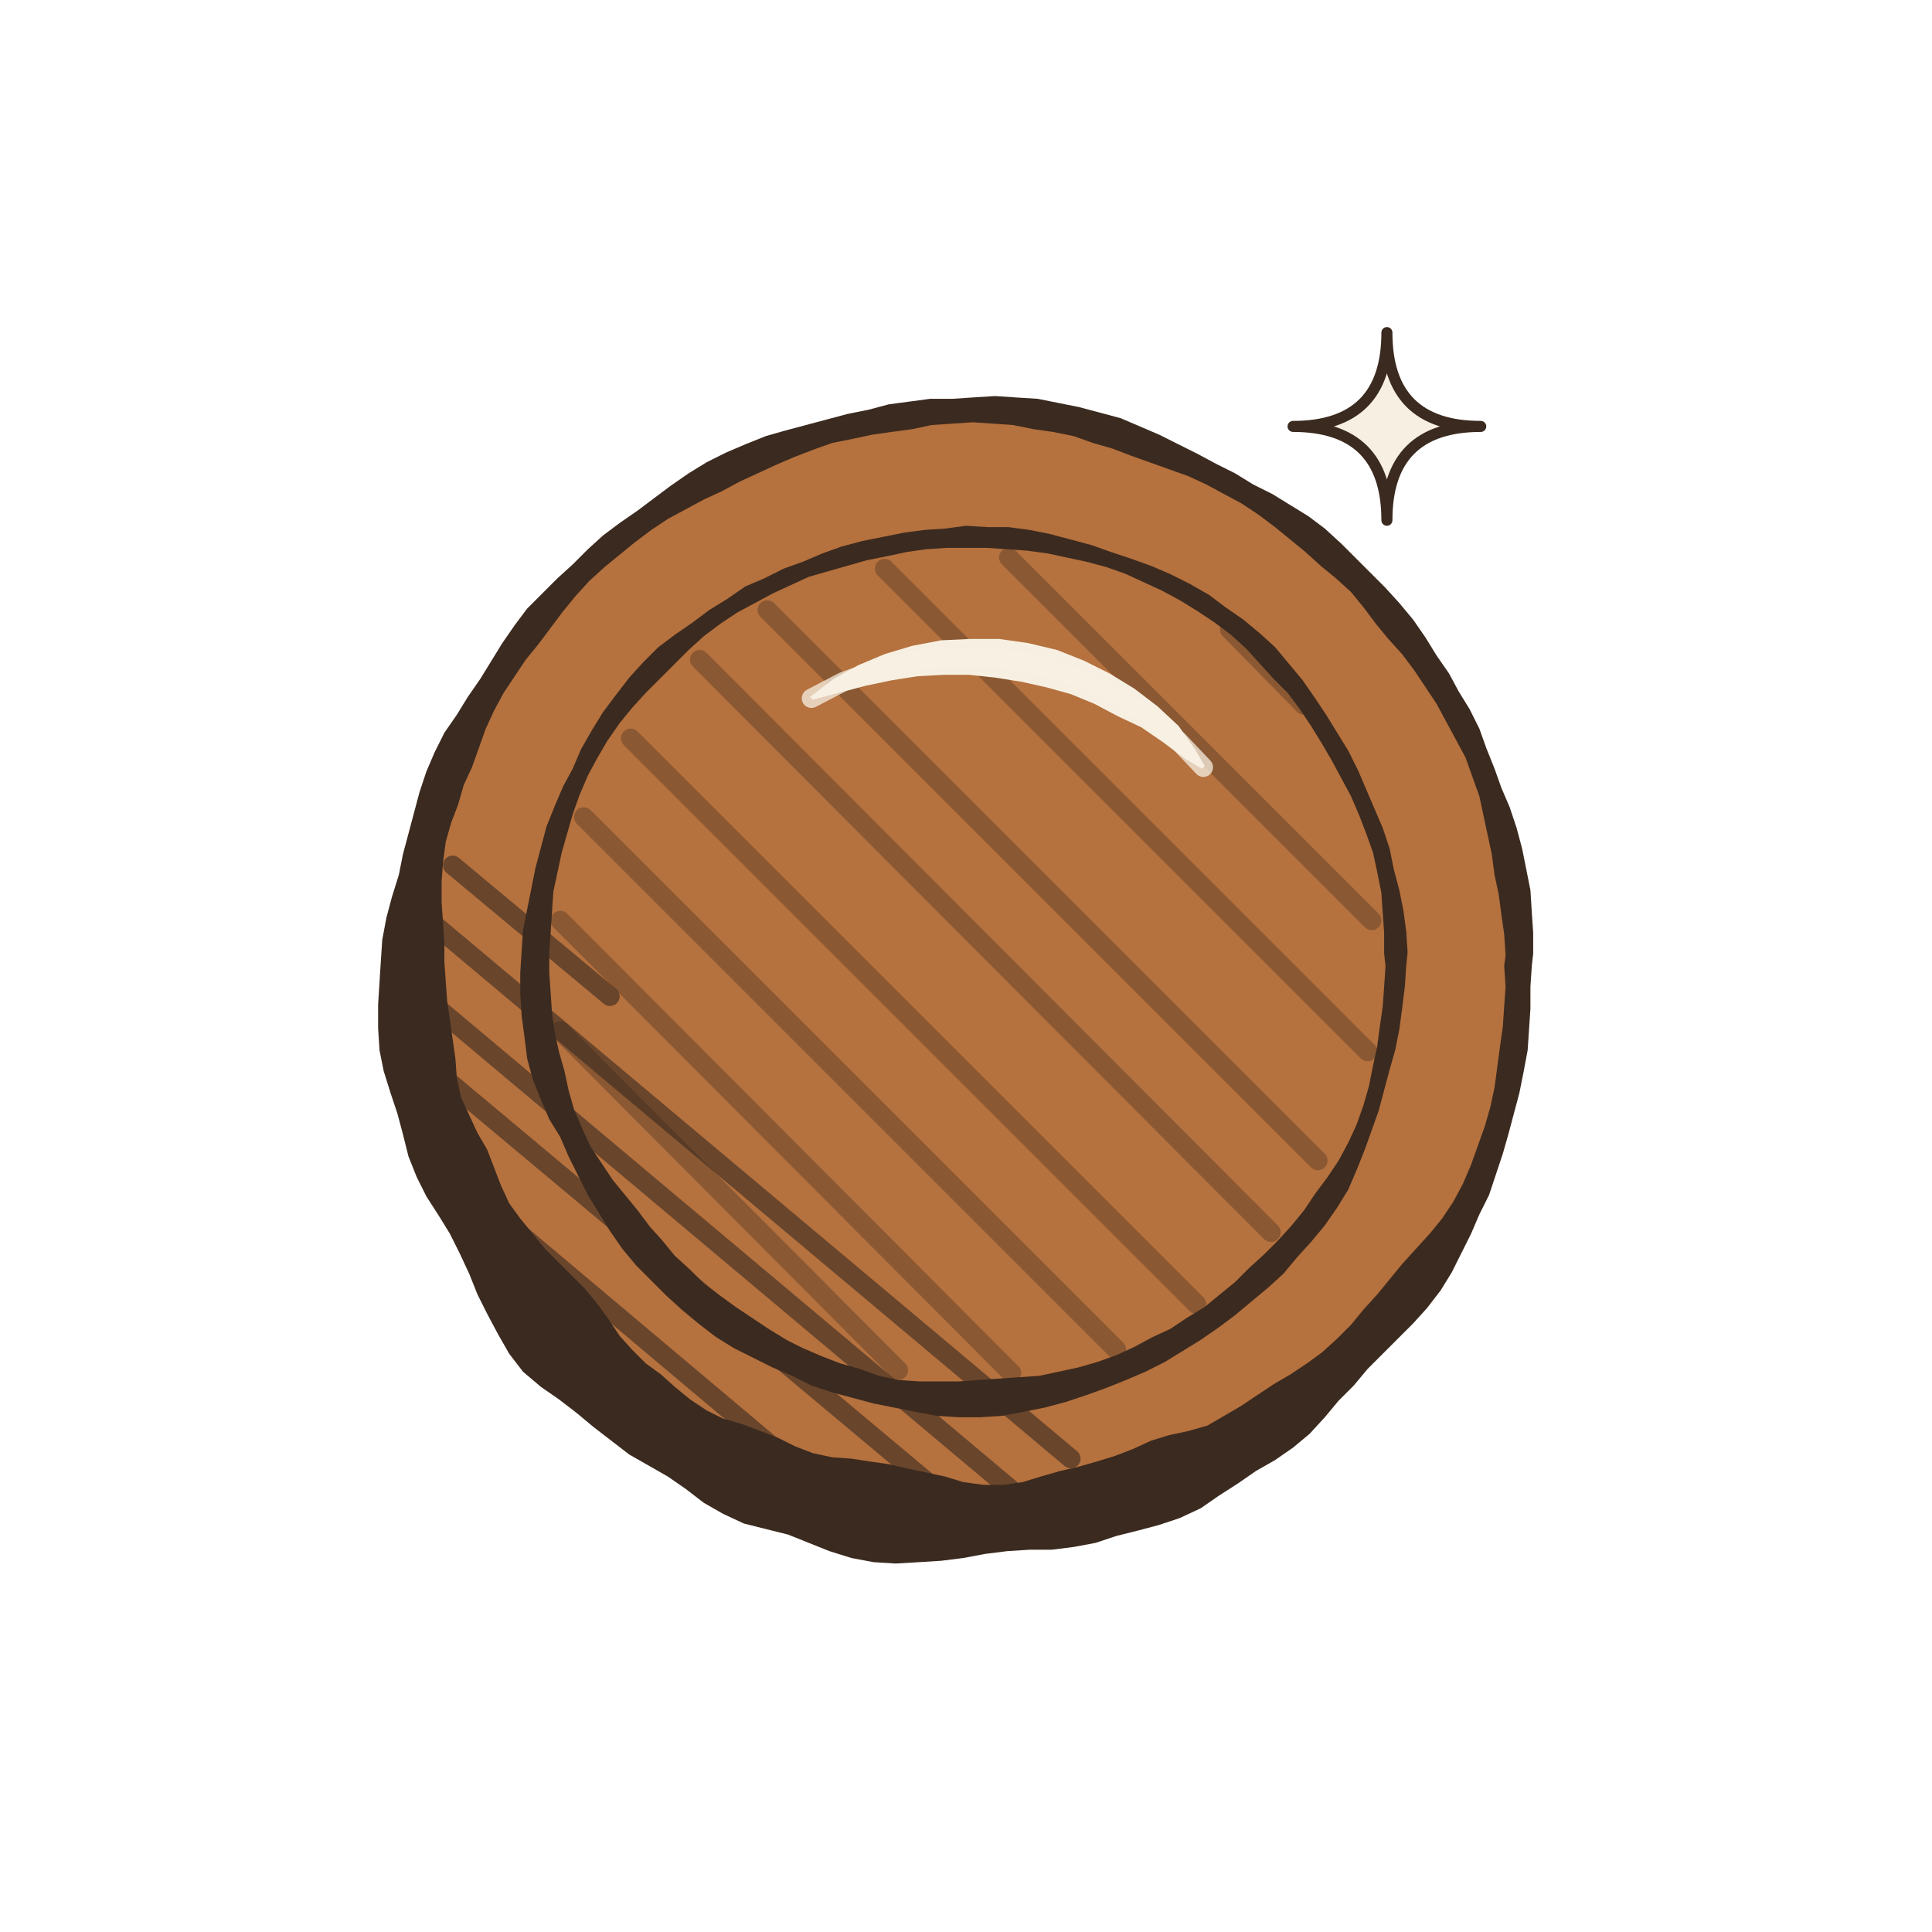
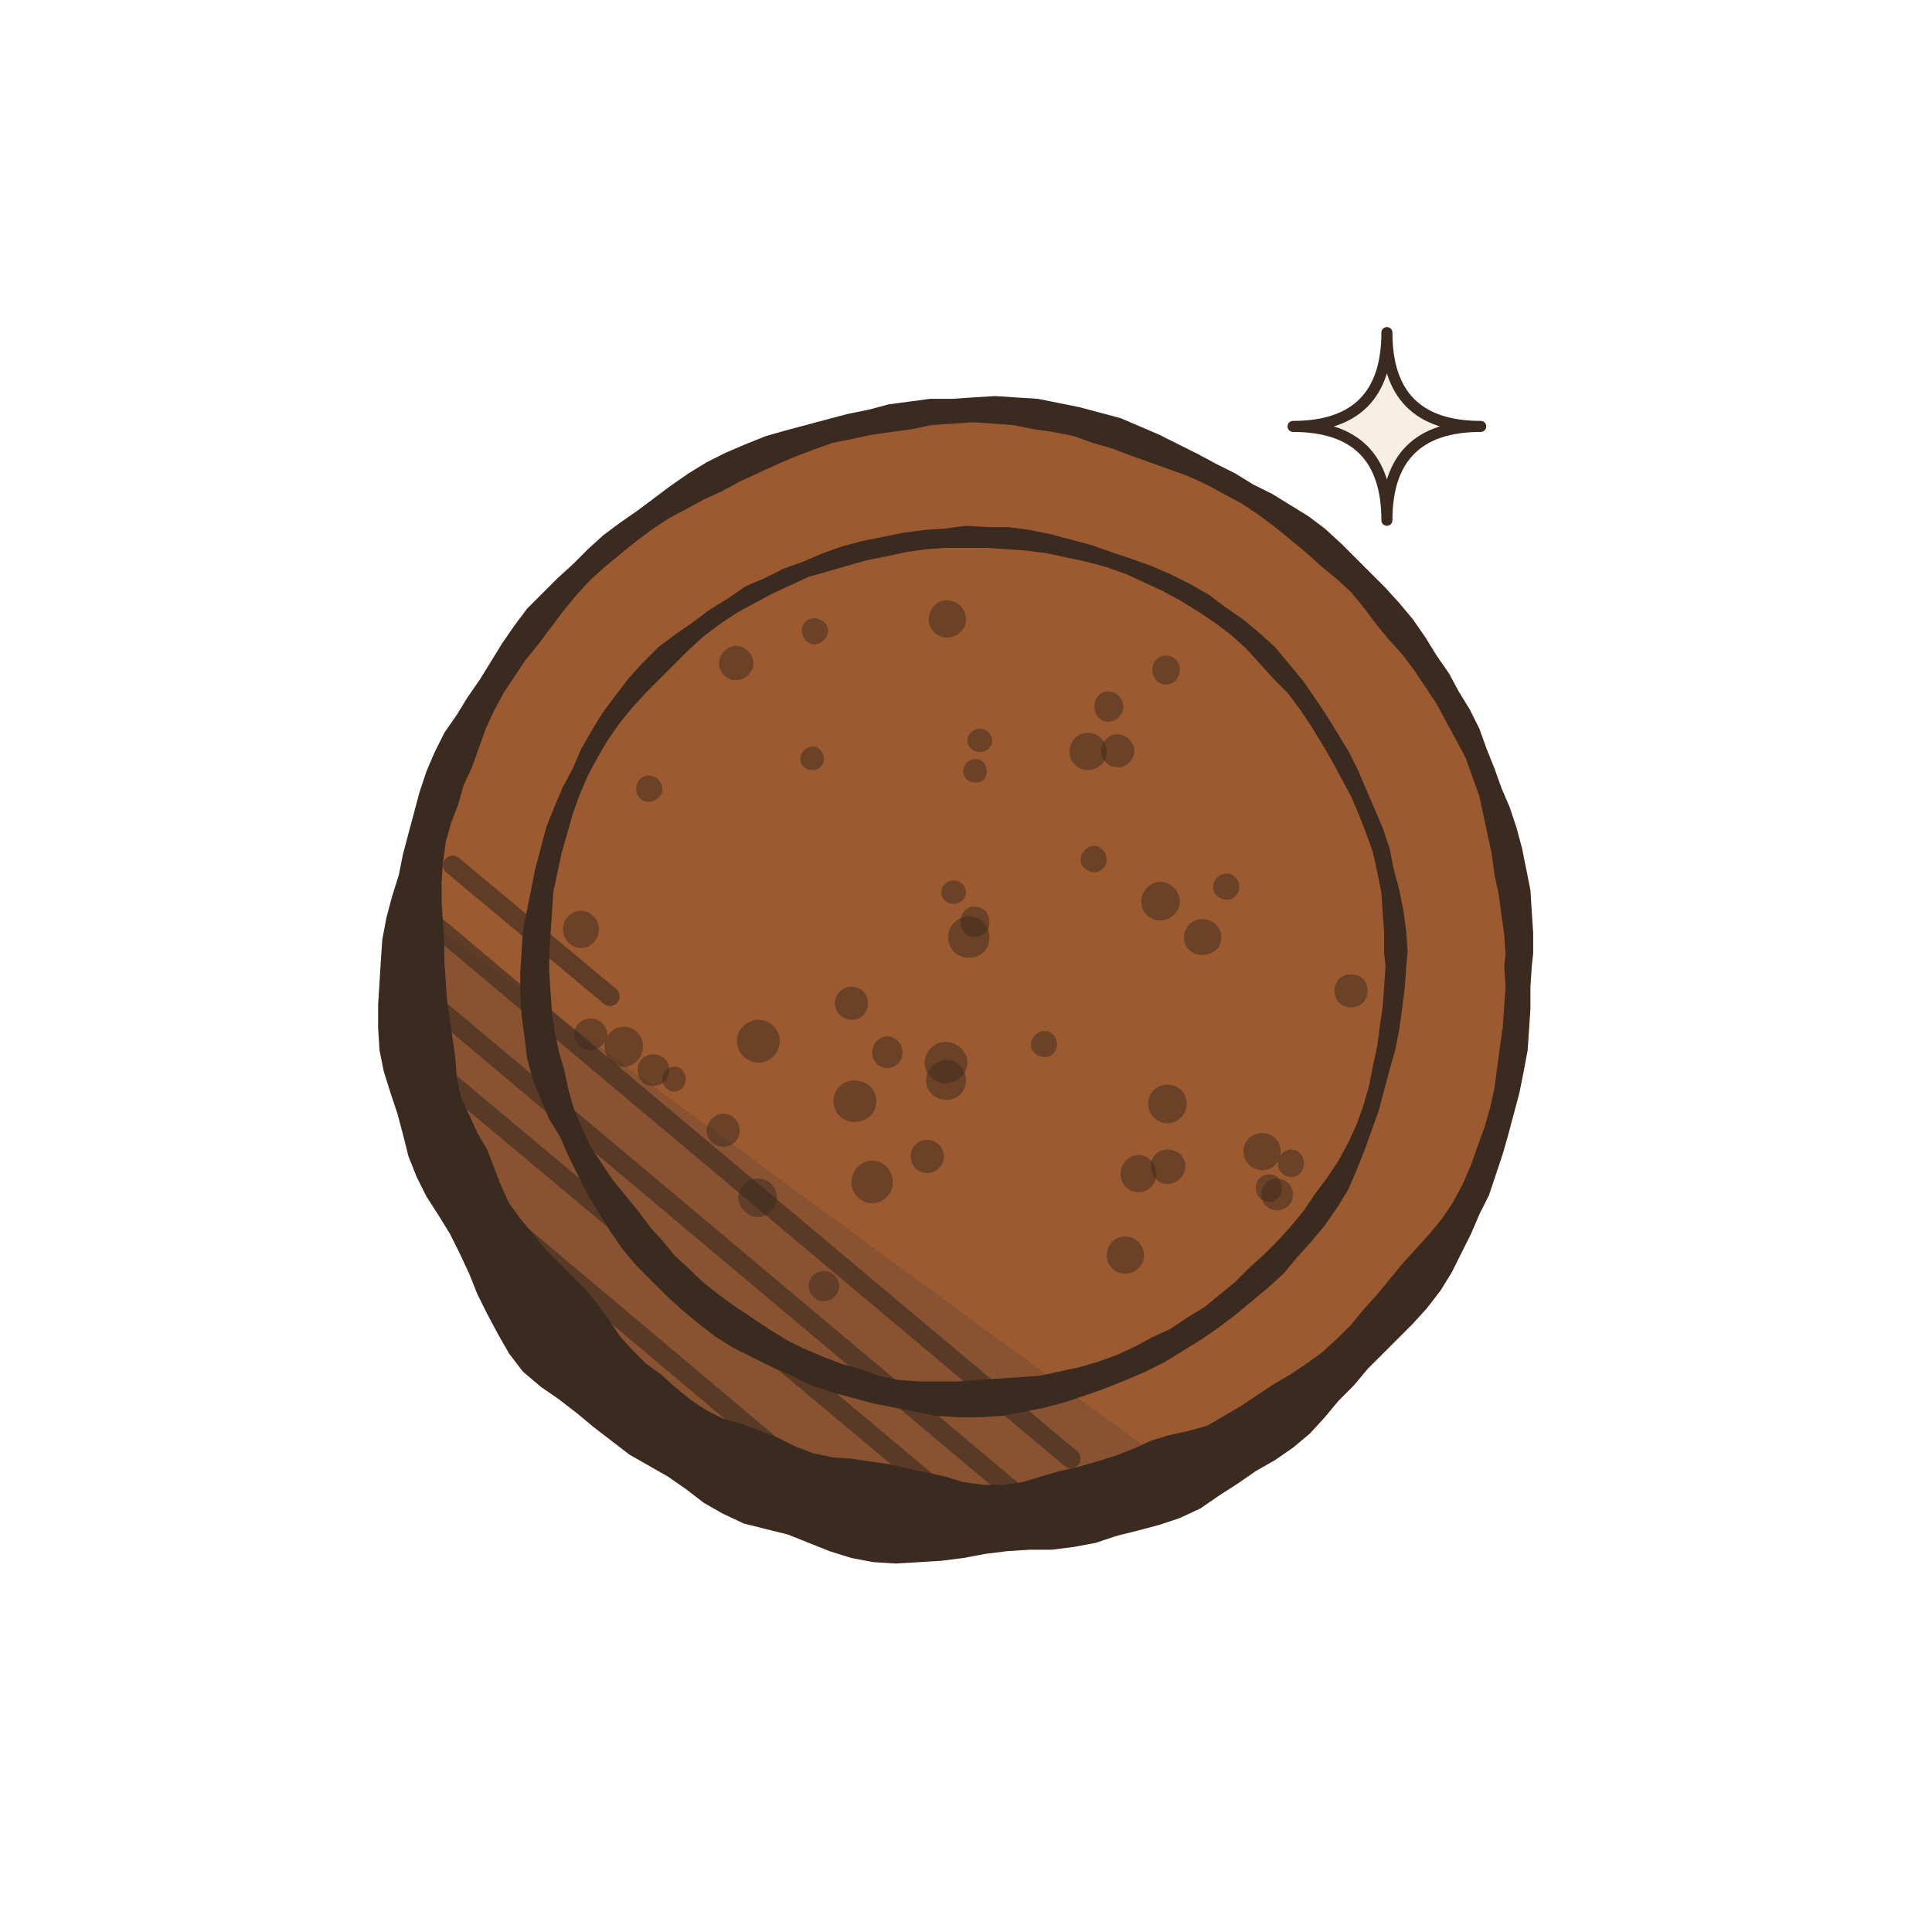
<svg xmlns="http://www.w3.org/2000/svg" viewBox="0 0 140 140" width="140" height="140">
-   <path d="M110 70C110 92.1 92.1 110 70 110C47.9 110 30 92.1 30 70C30 47.9 47.9 30 70 30C92.1 30 110 47.9 110 70Z" fill="#B5713E" />
-   <path d="M89.1 45.6L94.5 51.1M73.1 40.4L99.4 66.7M64.1 41.2L99.1 76.2M55.6 44.2L95.5 84.1M50.7 47.8L92.1 89.3M45.7 53.5L86.7 94.5M42.3 59.2L80.9 97.8M40.6 66.7L73.3 99.5M40.6 74.7L65.1 99.3M46.5 90.6L49.4 93.5" fill="none" stroke="#3B2A1F" stroke-opacity="0.35" stroke-width="1.4" stroke-linecap="round" />
+   <path d="M110 70C110 92.1 92.1 110 70 110C47.9 110 30 92.1 30 70C30 47.9 47.9 30 70 30C92.1 30 110 47.9 110 70Z" fill="#9C5A30" />
+   <clipPath id="c48">
+     <path d="M110 70C110 92.1 92.1 110 70 110C47.9 110 30 92.1 30 70C30 47.9 47.9 30 70 30C92.1 30 110 47.9 110 70Z" />
+   </clipPath>
+   <path d="M30 66L90 110L30 110Z" fill="#5B4333" fill-opacity="0.3" clip-path="url(#c48)" />
+   <path d="M56.5 75.4C56.5 76.3 55.8 77 55 77C54.1 77 53.4 76.3 53.4 75.4C53.4 74.6 54.1 73.9 55 73.9C55.8 73.9 56.5 74.6 56.5 75.4Z" fill="#3B2A1F" fill-opacity="0.5" />
+   <path d="M63.5 79.8C63.5 80.7 62.8 81.3 61.9 81.3C61.1 81.3 60.4 80.7 60.4 79.8C60.4 78.9 61.1 78.3 61.9 78.3C62.8 78.3 63.5 78.9 63.5 79.8Z" fill="#3B2A1F" fill-opacity="0.5" />
+   <path d="M60 45.7C60 46.2 59.5 46.7 59 46.7C58.5 46.7 58.1 46.2 58.1 45.7C58.1 45.2 58.5 44.8 59 44.8C59.5 44.8 60 45.2 60 45.7Z" fill="#3B2A1F" fill-opacity="0.5" />
+   <path d="M85.5 48.5C85.5 49.1 85.1 49.6 84.5 49.6C83.9 49.6 83.5 49.1 83.5 48.5C83.5 48 83.9 47.5 84.5 47.5C85.1 47.5 85.5 48 85.5 48.5Z" fill="#3B2A1F" fill-opacity="0.5" />
+   <path d="M48 57.2C48 57.7 47.5 58.1 47 58.1C46.5 58.1 46.1 57.7 46.1 57.2C46.1 56.6 46.5 56.2 47 56.2C47.5 56.2 48 56.6 48 57.2Z" fill="#3B2A1F" fill-opacity="0.5" />
+   <path d="M70.1 77C70.1 77.8 69.4 78.5 68.5 78.5C67.7 78.5 67 77.8 67 77C67 76.2 67.7 75.5 68.5 75.5C69.4 75.5 70.1 76.2 70.1 77Z" fill="#3B2A1F" fill-opacity="0.5" />
+   <path d="M71.5 55.9C71.5 56.4 71.2 56.7 70.7 56.7C70.2 56.7 69.8 56.4 69.8 55.9C69.8 55.4 70.2 55 70.7 55C71.2 55 71.5 55.4 71.5 55.9Z" fill="#3B2A1F" fill-opacity="0.5" />
+   <path d="M70 44.9C70 45.6 69.4 46.2 68.6 46.2C67.9 46.2 67.3 45.6 67.3 44.9C67.3 44.1 67.9 43.5 68.6 43.5C69.4 43.5 70 44.1 70 44.9Z" fill="#3B2A1F" fill-opacity="0.5" />
+   <path d="M94.5 84.3C94.5 84.8 94.1 85.3 93.6 85.3C93 85.3 92.6 84.8 92.6 84.3C92.6 83.8 93 83.3 93.6 83.3C94.1 83.3 94.5 83.8 94.5 84.3Z" fill="#3B2A1F" fill-opacity="0.5" />
+   <path d="M49.7 78.2C49.7 78.7 49.3 79.1 48.9 79.1C48.4 79.1 48 78.7 48 78.2C48 77.7 48.4 77.3 48.9 77.3C49.3 77.3 49.7 77.7 49.7 78.2Z" fill="#3B2A1F" fill-opacity="0.5" />
+   <path d="M80.2 62.3C80.2 62.8 79.8 63.2 79.3 63.2C78.8 63.2 78.3 62.8 78.3 62.3C78.3 61.8 78.8 61.3 79.3 61.3C79.8 61.3 80.2 61.8 80.2 62.3Z" fill="#3B2A1F" fill-opacity="0.5" />
+   <path d="M82.2 54.4C82.2 55.1 81.6 55.6 81 55.6C80.3 55.6 79.8 55.1 79.8 54.4C79.8 53.8 80.3 53.2 81 53.2C81.6 53.2 82.2 53.8 82.2 54.4Z" fill="#3B2A1F" fill-opacity="0.5" />
+   <path d="M93.7 86.6C93.7 87.2 93.2 87.7 92.5 87.7C91.9 87.7 91.4 87.2 91.4 86.6C91.4 85.9 91.9 85.4 92.5 85.4C93.2 85.4 93.7 85.9 93.7 86.6Z" fill="#3B2A1F" fill-opacity="0.5" />
+   <path d="M88.5 67.9C88.5 68.7 87.9 69.2 87.1 69.2C86.4 69.2 85.8 68.7 85.8 67.9C85.8 67.2 86.4 66.6 87.1 66.6C87.9 66.6 88.5 67.2 88.5 67.9Z" fill="#3B2A1F" fill-opacity="0.5" />
+   <path d="M81.4 51.2C81.4 51.8 80.9 52.3 80.3 52.3C79.7 52.3 79.3 51.8 79.3 51.2C79.3 50.6 79.7 50.1 80.3 50.1C80.9 50.1 81.4 50.6 81.4 51.2Z" fill="#3B2A1F" fill-opacity="0.5" />
+   <path d="M68.4 83.8C68.4 84.5 67.8 85 67.2 85C66.5 85 66 84.5 66 83.8C66 83.1 66.5 82.6 67.2 82.6C67.8 82.6 68.4 83.1 68.4 83.8Z" fill="#3B2A1F" fill-opacity="0.5" />
+   <path d="M76.6 75.7C76.6 76.2 76.2 76.6 75.7 76.6C75.2 76.6 74.7 76.2 74.7 75.7C74.7 75.2 75.2 74.7 75.7 74.7C76.2 74.7 76.6 75.2 76.6 75.7Z" fill="#3B2A1F" fill-opacity="0.5" />
+   <path d="M71.7 67.9C71.7 68.8 71.1 69.4 70.2 69.4C69.4 69.4 68.7 68.8 68.7 67.9C68.7 67.1 69.4 66.4 70.2 66.4C71.1 66.4 71.7 67.1 71.7 67.9Z" fill="#3B2A1F" fill-opacity="0.5" />
+   <path d="M59.7 55C59.7 55.5 59.3 55.8 58.9 55.8C58.4 55.8 58 55.5 58 55C58 54.5 58.4 54.1 58.9 54.1C59.3 54.1 59.7 54.5 59.7 55Z" fill="#3B2A1F" fill-opacity="0.5" />
+   <path d="M70 64.7C70 65.1 69.6 65.5 69.1 65.5C68.6 65.5 68.2 65.1 68.2 64.7C68.2 64.2 68.6 63.8 69.1 63.8C69.6 63.8 70 64.2 70 64.7Z" fill="#3B2A1F" fill-opacity="0.5" />
+   <path d="M83.8 85.1C83.8 85.8 83.2 86.4 82.5 86.4C81.8 86.4 81.2 85.8 81.2 85.1C81.2 84.3 81.8 83.7 82.5 83.7C83.2 83.7 83.8 84.3 83.8 85.1Z" fill="#3B2A1F" fill-opacity="0.5" />
+   <path d="M71.9 53.7C71.9 54.1 71.5 54.5 71 54.5C70.5 54.5 70.1 54.1 70.1 53.7C70.1 53.2 70.5 52.8 71 52.8C71.5 52.8 71.9 53.2 71.9 53.7Z" fill="#3B2A1F" fill-opacity="0.5" />
+   <path d="M60.8 93.2C60.8 93.8 60.3 94.3 59.7 94.3C59.1 94.3 58.6 93.8 58.6 93.2C58.6 92.6 59.1 92.1 59.7 92.1C60.3 92.1 60.8 92.6 60.8 93.2Z" fill="#3B2A1F" fill-opacity="0.5" />
+   <path d="M85.5 65.3C85.5 66.1 84.8 66.7 84.1 66.7C83.3 66.7 82.7 66.1 82.7 65.3C82.7 64.6 83.3 63.9 84.1 63.9C84.8 63.9 85.5 64.6 85.5 65.3Z" fill="#3B2A1F" fill-opacity="0.5" />
+   <path d="M71.7 66.8C71.7 67.4 71.3 67.9 70.6 67.9C70 67.9 69.6 67.4 69.6 66.8C69.6 66.2 70 65.7 70.6 65.7C71.3 65.7 71.7 66.2 71.7 66.8Z" fill="#3B2A1F" fill-opacity="0.5" />
+   <path d="M44 74.9C44 75.6 43.4 76.1 42.8 76.1C42.2 76.1 41.6 75.6 41.6 74.9C41.6 74.3 42.2 73.8 42.8 73.8C43.4 73.8 44 74.3 44 74.9Z" fill="#3B2A1F" fill-opacity="0.5" />
+   <path d="M56.3 86.8C56.3 87.5 55.7 88.2 54.9 88.2C54.2 88.2 53.5 87.5 53.5 86.8C53.5 86 54.2 85.4 54.9 85.4C55.7 85.4 56.3 86 56.3 86.8Z" fill="#3B2A1F" fill-opacity="0.5" />
+   <path d="M54.6 48.1C54.6 48.7 54 49.3 53.3 49.3C52.7 49.3 52.1 48.7 52.1 48.1C52.1 47.4 52.7 46.8 53.3 46.8C54 46.8 54.6 47.4 54.6 48.1Z" fill="#3B2A1F" fill-opacity="0.5" />
+   <path d="M53.6 81.9C53.6 82.6 53.1 83.1 52.4 83.1C51.8 83.1 51.2 82.6 51.2 81.9C51.2 81.3 51.8 80.7 52.4 80.7C53.1 80.7 53.6 81.3 53.6 81.9Z" fill="#3B2A1F" fill-opacity="0.5" />
+   <path d="M62.9 72.7C62.9 73.4 62.4 73.9 61.7 73.9C61.1 73.9 60.5 73.4 60.5 72.7C60.5 72 61.1 71.5 61.7 71.5C62.4 71.5 62.9 72 62.9 72.7Z" fill="#3B2A1F" fill-opacity="0.5" />
+   <path d="M89.8 64.3C89.8 64.8 89.4 65.2 88.9 65.2C88.4 65.2 87.9 64.8 87.9 64.3C87.9 63.7 88.4 63.3 88.9 63.3C89.4 63.3 89.8 63.7 89.8 64.3Z" fill="#3B2A1F" fill-opacity="0.5" />
+   <path d="M92.8 83.4C92.8 84.2 92.2 84.8 91.5 84.8C90.7 84.8 90.1 84.2 90.1 83.4C90.1 82.7 90.7 82.1 91.5 82.1C92.2 82.1 92.8 82.7 92.8 83.4Z" fill="#3B2A1F" fill-opacity="0.5" />
+   <path d="M86 80C86 80.7 85.4 81.4 84.6 81.4C83.8 81.4 83.2 80.7 83.2 80C83.2 79.2 83.8 78.6 84.6 78.6C85.4 78.6 86 79.2 86 80Z" fill="#3B2A1F" fill-opacity="0.5" />
+   <path d="M92.9 86.1C92.9 86.6 92.5 87.1 92 87.1C91.4 87.1 91 86.6 91 86.1C91 85.5 91.4 85.1 92 85.1C92.5 85.1 92.9 85.5 92.9 86.1Z" fill="#3B2A1F" fill-opacity="0.5" />
+   <path d="M85.9 84.5C85.9 85.2 85.3 85.8 84.6 85.8C83.9 85.8 83.4 85.2 83.4 84.5C83.4 83.8 83.9 83.3 84.6 83.3C85.3 83.3 85.9 83.8 85.9 84.5Z" fill="#3B2A1F" fill-opacity="0.5" />
+   <path d="M46.6 75.8C46.6 76.6 46 77.3 45.2 77.3C44.4 77.3 43.8 76.6 43.8 75.8C43.8 75.1 44.4 74.4 45.2 74.4C46 74.4 46.6 75.1 46.6 75.8Z" fill="#3B2A1F" fill-opacity="0.5" />
+   <path d="M65.4 76.3C65.4 76.9 64.9 77.4 64.3 77.4C63.7 77.4 63.2 76.9 63.2 76.3C63.2 75.6 63.7 75.1 64.3 75.1C64.9 75.1 65.4 75.6 65.4 76.3Z" fill="#3B2A1F" fill-opacity="0.5" />
+   <path d="M48.5 77.5C48.5 78.2 48 78.7 47.3 78.7C46.7 78.7 46.2 78.2 46.2 77.5C46.2 76.9 46.7 76.4 47.3 76.4C48 76.4 48.5 76.9 48.5 77.5Z" fill="#3B2A1F" fill-opacity="0.5" />
+   <path d="M80.2 54.5C80.2 55.2 79.6 55.8 78.8 55.8C78.1 55.8 77.5 55.2 77.5 54.5C77.5 53.7 78.1 53.1 78.8 53.1C79.6 53.1 80.2 53.7 80.2 54.5Z" fill="#3B2A1F" fill-opacity="0.5" />
+   <path d="M82.9 91C82.9 91.7 82.3 92.3 81.5 92.3C80.8 92.3 80.2 91.7 80.2 91C80.2 90.2 80.8 89.6 81.5 89.6C82.3 89.6 82.9 90.2 82.9 91Z" fill="#3B2A1F" fill-opacity="0.5" />
+   <path d="M43.4 67.3C43.4 68.1 42.8 68.7 42.1 68.7C41.4 68.7 40.8 68.1 40.8 67.3C40.8 66.6 41.4 66 42.1 66C42.8 66 43.4 66.6 43.4 67.3Z" fill="#3B2A1F" fill-opacity="0.5" />
+   <path d="M70 78.3C70 79.1 69.4 79.7 68.6 79.7C67.8 79.7 67.1 79.1 67.1 78.3C67.1 77.5 67.8 76.8 68.6 76.8C69.4 76.8 70 77.5 70 78.3Z" fill="#3B2A1F" fill-opacity="0.5" />
+   <path d="M64.7 85.7C64.7 86.5 64 87.2 63.2 87.2C62.4 87.2 61.7 86.5 61.7 85.7C61.7 84.8 62.4 84.1 63.2 84.1C64 84.1 64.7 84.8 64.7 85.7Z" fill="#3B2A1F" fill-opacity="0.5" />
+   <path d="M99.1 71.8C99.1 72.5 98.6 73 97.9 73C97.2 73 96.7 72.5 96.7 71.8C96.7 71.1 97.2 70.6 97.9 70.6C98.6 70.6 99.1 71.1 99.1 71.8Z" fill="#3B2A1F" fill-opacity="0.5" />
  <path d="M32.8 62.7L44.2 72.2M31.6 67.1L77.6 105.7M31.3 72.7L73.7 108.3M32.3 78.2L68.4 108.4M34.8 87L59.4 107.7" fill="none" stroke="#3B2A1F" stroke-opacity="0.62" stroke-width="1.4" stroke-linecap="round" />
-   <path d="M58.7 50.5L60.4 49.2L62.2 48.2L64.1 47.4L66.1 46.8L68.2 46.4L70.3 46.3L72.4 46.3L74.5 46.6L76.6 47.1L78.6 47.9L80.4 48.8L82.2 49.9L83.9 51.2L85.4 52.6L86.6 54.3L87.3 55.5L87.1 55.7L85.9 55L84.3 53.8L82.7 52.7L81 51.9L79.3 51L77.6 50.3L75.8 49.8L74 49.4L72.1 49.1L70.2 48.9L68.4 48.9L66.5 49L64.6 49.3L62.7 49.7L60.8 50.2L58.9 50.7Z" fill="#F7F0E2" />
-   <path d="M58.8 50.6L61.1 49.4L63.6 48.5L66.1 47.9L68.7 47.6L71.3 47.6L73.9 47.9L76.4 48.5L78.9 49.4L81.2 50.6L83.4 52L85.4 53.7L87.2 55.6" fill="none" stroke="#F7F0E2" stroke-opacity="0.75" stroke-width="1.4" stroke-linecap="round" />
  <path d="M111 70L110.9 71.5L110.9 73.1L110.8 74.6L110.7 76.1L110.4 77.7L110.1 79.2L109.7 80.7L109.3 82.2L108.9 83.6L108.4 85.1L107.9 86.6L107.2 88L106.6 89.4L105.9 90.8L105.2 92.2L104.4 93.5L103.4 94.8L102.4 95.9L101.3 97L100.2 98.1L99.1 99.2L98.1 100.4L97 101.5L96 102.7L94.9 103.9L93.7 104.9L92.4 105.8L91 106.6L89.7 107.5L88.3 108.4L87 109.3L85.5 110L84 110.5L82.5 110.9L80.9 111.3L79.4 111.8L77.8 112.1L76.2 112.3L74.6 112.3L73 112.4L71.4 112.6L69.8 112.9L68.2 113.1L66.6 113.2L64.9 113.3L63.3 113.2L61.7 112.9L60.1 112.4L58.6 111.8L57.1 111.2L55.5 110.8L53.9 110.4L52.4 109.7L51 108.9L49.7 107.9L48.4 107L47 106.2L45.6 105.4L44.3 104.4L43 103.4L41.8 102.4L40.5 101.4L39.2 100.5L37.9 99.4L36.9 98.1L36.1 96.7L35.3 95.2L34.6 93.8L34 92.3L33.3 90.8L32.6 89.4L31.8 88.1L30.9 86.7L30.2 85.3L29.6 83.8L29.2 82.2L28.8 80.7L28.3 79.2L27.8 77.6L27.5 76.1L27.4 74.5L27.4 72.8L27.5 71.2L27.6 69.6L27.7 68.1L28 66.5L28.4 65L28.9 63.4L29.2 61.9L29.6 60.4L30 58.9L30.4 57.4L30.9 55.9L31.5 54.5L32.2 53.1L33.1 51.8L33.9 50.5L34.8 49.2L35.6 47.9L36.4 46.6L37.3 45.3L38.2 44.1L39.3 43L40.4 41.9L41.5 40.9L42.6 39.8L43.7 38.8L44.9 37.9L46.2 37L47.4 36.1L48.6 35.2L49.9 34.3L51.2 33.5L52.6 32.8L54 32.2L55.5 31.6L56.9 31.2L58.4 30.8L59.9 30.4L61.4 30L62.9 29.7L64.4 29.3L65.9 29.1L67.4 28.9L69 28.9L70.5 28.8L72.1 28.7L73.6 28.8L75.2 28.9L76.7 29.2L78.2 29.5L79.7 29.9L81.2 30.3L82.6 30.9L84 31.5L85.4 32.2L86.8 32.9L88.1 33.6L89.5 34.3L90.8 35.1L92.2 35.8L93.5 36.6L94.8 37.4L96 38.3L97.2 39.4L98.2 40.4L99.3 41.5L100.4 42.6L101.4 43.7L102.4 44.9L103.3 46.2L104.1 47.5L105 48.8L105.7 50.1L106.5 51.4L107.2 52.8L107.7 54.2L108.3 55.7L108.8 57.1L109.4 58.5L109.9 60L110.3 61.5L110.6 63L110.9 64.5L111 66.1L111.1 67.6L111.1 69.1ZM109.1 69.2L109 67.7L108.8 66.3L108.6 64.8L108.3 63.4L108.1 61.9L107.8 60.5L107.5 59.1L107.2 57.7L106.7 56.3L106.2 54.9L105.5 53.6L104.8 52.3L104.1 51L103.3 49.8L102.5 48.6L101.6 47.4L100.6 46.3L99.7 45.2L98.8 44L97.9 42.9L96.8 41.9L95.7 41L94.6 40L93.5 39.1L92.4 38.2L91.2 37.3L90 36.5L88.7 35.8L87.4 35.1L86.1 34.5L84.7 34L83.3 33.5L81.9 33L80.6 32.5L79.2 32.1L77.8 31.6L76.3 31.3L74.9 31.1L73.4 30.8L72 30.7L70.5 30.6L69 30.7L67.5 30.8L66.1 31.1L64.6 31.3L63.2 31.5L61.8 31.8L60.3 32.1L58.9 32.6L57.6 33.1L56.2 33.7L54.9 34.3L53.6 34.9L52.3 35.6L51 36.2L49.7 36.9L48.4 37.6L47.2 38.4L46 39.3L44.9 40.2L43.8 41.1L42.7 42.1L41.7 43.2L40.8 44.3L39.9 45.5L39 46.7L38.1 47.8L37.3 49L36.5 50.2L35.8 51.5L35.2 52.8L34.7 54.2L34.2 55.6L33.6 56.9L33.2 58.3L32.7 59.6L32.3 61L32.1 62.5L32 63.9L32 65.4L32.1 66.8L32.2 68.3L32.2 69.7L32.3 71.1L32.4 72.5L32.6 73.9L32.8 75.3L33 76.7L33.1 78.1L33.4 79.5L34 80.8L34.6 82.1L35.3 83.3L35.8 84.6L36.3 85.9L36.9 87.2L37.7 88.3L38.6 89.4L39.5 90.5L40.5 91.5L41.5 92.5L42.4 93.4L43.3 94.5L44.1 95.6L44.9 96.8L45.8 97.8L46.8 98.8L47.9 99.6L48.9 100.5L50 101.4L51.2 102.2L52.4 102.8L53.8 103.2L55.1 103.7L56.4 104.2L57.6 104.8L58.9 105.3L60.3 105.6L61.7 105.7L63 105.9L64.4 106.1L65.7 106.4L67.1 106.7L68.5 107L69.8 107.4L71.3 107.6L72.7 107.6L74.1 107.4L75.4 107L76.8 106.6L78.1 106.3L79.5 105.9L80.8 105.5L82.1 105L83.4 104.4L84.7 104L86.1 103.7L87.5 103.3L88.7 102.6L89.9 101.9L91.1 101.1L92.3 100.3L93.5 99.6L94.7 98.8L95.8 98L96.9 97L97.9 96L98.8 94.9L99.8 93.8L100.7 92.7L101.6 91.6L102.6 90.5L103.6 89.4L104.5 88.3L105.3 87.1L106 85.8L106.6 84.4L107.1 83L107.6 81.6L108 80.2L108.3 78.8L108.5 77.3L108.7 75.8L108.9 74.4L109 72.9L109.1 71.5L109 70Z" fill="#3B2A1F" />
  <path d="M101.9 70L101.8 71.5L101.6 73.1L101.4 74.6L101.1 76.1L100.7 77.5L100.3 79L99.9 80.5L99.4 81.9L98.9 83.3L98.3 84.8L97.7 86.2L96.9 87.5L96 88.8L95 90L94 91.1L93 92.3L91.9 93.3L90.7 94.3L89.5 95.3L88.3 96.2L87 97.1L85.7 97.9L84.4 98.7L83 99.4L81.6 100L80.1 100.6L78.7 101.1L77.2 101.6L75.7 102L74.2 102.3L72.6 102.6L71 102.7L69.5 102.7L67.9 102.6L66.3 102.3L64.8 102L63.3 101.7L61.8 101.3L60.3 100.9L58.8 100.4L57.4 99.7L56 99.1L54.6 98.4L53.2 97.7L51.9 96.9L50.6 95.9L49.4 94.9L48.3 93.9L47.2 92.8L46.1 91.7L45.1 90.5L44.2 89.2L43.4 87.9L42.6 86.6L41.9 85.2L41.2 83.8L40.6 82.4L39.8 81.1L39.2 79.7L38.6 78.2L38.2 76.7L38 75.1L37.8 73.6L37.7 72L37.7 70.5L37.8 68.9L37.9 67.4L38.2 65.9L38.5 64.4L38.8 62.9L39.2 61.4L39.6 59.9L40.2 58.4L40.8 57L41.5 55.7L42.1 54.3L42.9 52.9L43.7 51.6L44.6 50.4L45.6 49.1L46.6 48L47.7 46.9L48.9 46L50.2 45.1L51.4 44.2L52.7 43.4L54 42.5L55.4 41.9L56.8 41.2L58.2 40.7L59.6 40.1L61 39.6L62.5 39.2L64 38.9L65.5 38.6L67 38.4L68.5 38.3L70 38.1L71.6 38.2L73.1 38.2L74.6 38.4L76.1 38.7L77.6 39.1L79.1 39.5L80.5 40L82 40.5L83.4 41L84.8 41.6L86.2 42.3L87.6 43.1L88.8 44L90.1 44.9L91.3 45.9L92.4 46.9L93.4 48.1L94.4 49.3L95.3 50.6L96.1 51.8L96.9 53.1L97.7 54.4L98.4 55.8L99 57.2L99.6 58.6L100.2 60L100.7 61.5L101 63L101.4 64.5L101.7 66L101.9 67.5L102 69ZM100.3 69.1L100.3 67.6L100.2 66.2L100.1 64.7L99.8 63.2L99.5 61.8L99 60.4L98.5 59.1L97.9 57.7L97.2 56.4L96.5 55.1L95.8 53.9L95 52.6L94.2 51.4L93.3 50.2L92.3 49.2L91.3 48.1L90.3 47L89.2 46L88 45.1L86.8 44.3L85.5 43.5L84.2 42.8L82.9 42.2L81.6 41.6L80.2 41.1L78.7 40.7L77.3 40.4L75.9 40.1L74.4 39.9L73 39.8L71.5 39.7L70 39.7L68.6 39.7L67.1 39.8L65.7 40L64.3 40.3L62.8 40.6L61.4 41L60 41.4L58.6 41.8L57.3 42.4L56 43L54.7 43.7L53.4 44.4L52.2 45.2L51 46.1L49.9 47.1L48.9 48.1L47.8 49.2L46.8 50.2L45.8 51.3L44.9 52.4L44 53.7L43.3 54.9L42.6 56.2L42 57.6L41.5 59L41.1 60.4L40.7 61.8L40.4 63.2L40.1 64.6L40 66.1L39.9 67.6L39.8 69L39.8 70.5L39.9 71.9L40 73.4L40.2 74.8L40.5 76.2L40.9 77.6L41.2 79L41.6 80.4L42.2 81.8L42.8 83.1L43.6 84.3L44.4 85.5L45.3 86.6L46.2 87.7L47.1 88.9L48 89.9L48.9 91L50 92L51 93L52.2 93.9L53.3 94.7L54.5 95.5L55.7 96.3L57 97.1L58.2 97.7L59.6 98.3L60.9 98.8L62.3 99.2L63.7 99.7L65.1 100L66.6 100.1L68.1 100.1L69.5 100.1L70.9 100L72.4 99.9L73.8 99.8L75.3 99.7L76.7 99.4L78.1 99.1L79.5 98.7L80.9 98.2L82.2 97.6L83.5 96.9L84.8 96.3L86 95.5L87.3 94.7L88.4 93.8L89.5 92.9L90.5 91.9L91.6 90.9L92.6 89.9L93.6 88.8L94.5 87.7L95.3 86.5L96.2 85.3L97 84.1L97.7 82.8L98.3 81.5L98.8 80.1L99.2 78.7L99.5 77.2L99.8 75.8L100 74.3L100.2 72.9L100.3 71.5L100.4 70Z" fill="#3B2A1F" />
  <path d="M107.3 30.9Q100.5 30.9 100.5 37.7Q100.5 30.9 93.7 30.9Q100.5 30.9 100.5 24.1Q100.5 30.9 107.3 30.9Z" fill="#F7F0E2" />
  <path d="M107.3 30.9Q100.5 30.9 100.5 37.7Q100.5 30.9 93.7 30.9Q100.5 30.9 100.5 24.1Q100.5 30.9 107.3 30.9Z" fill="none" stroke="#3B2A1F" stroke-width="0.8" stroke-linejoin="round" />
</svg>
